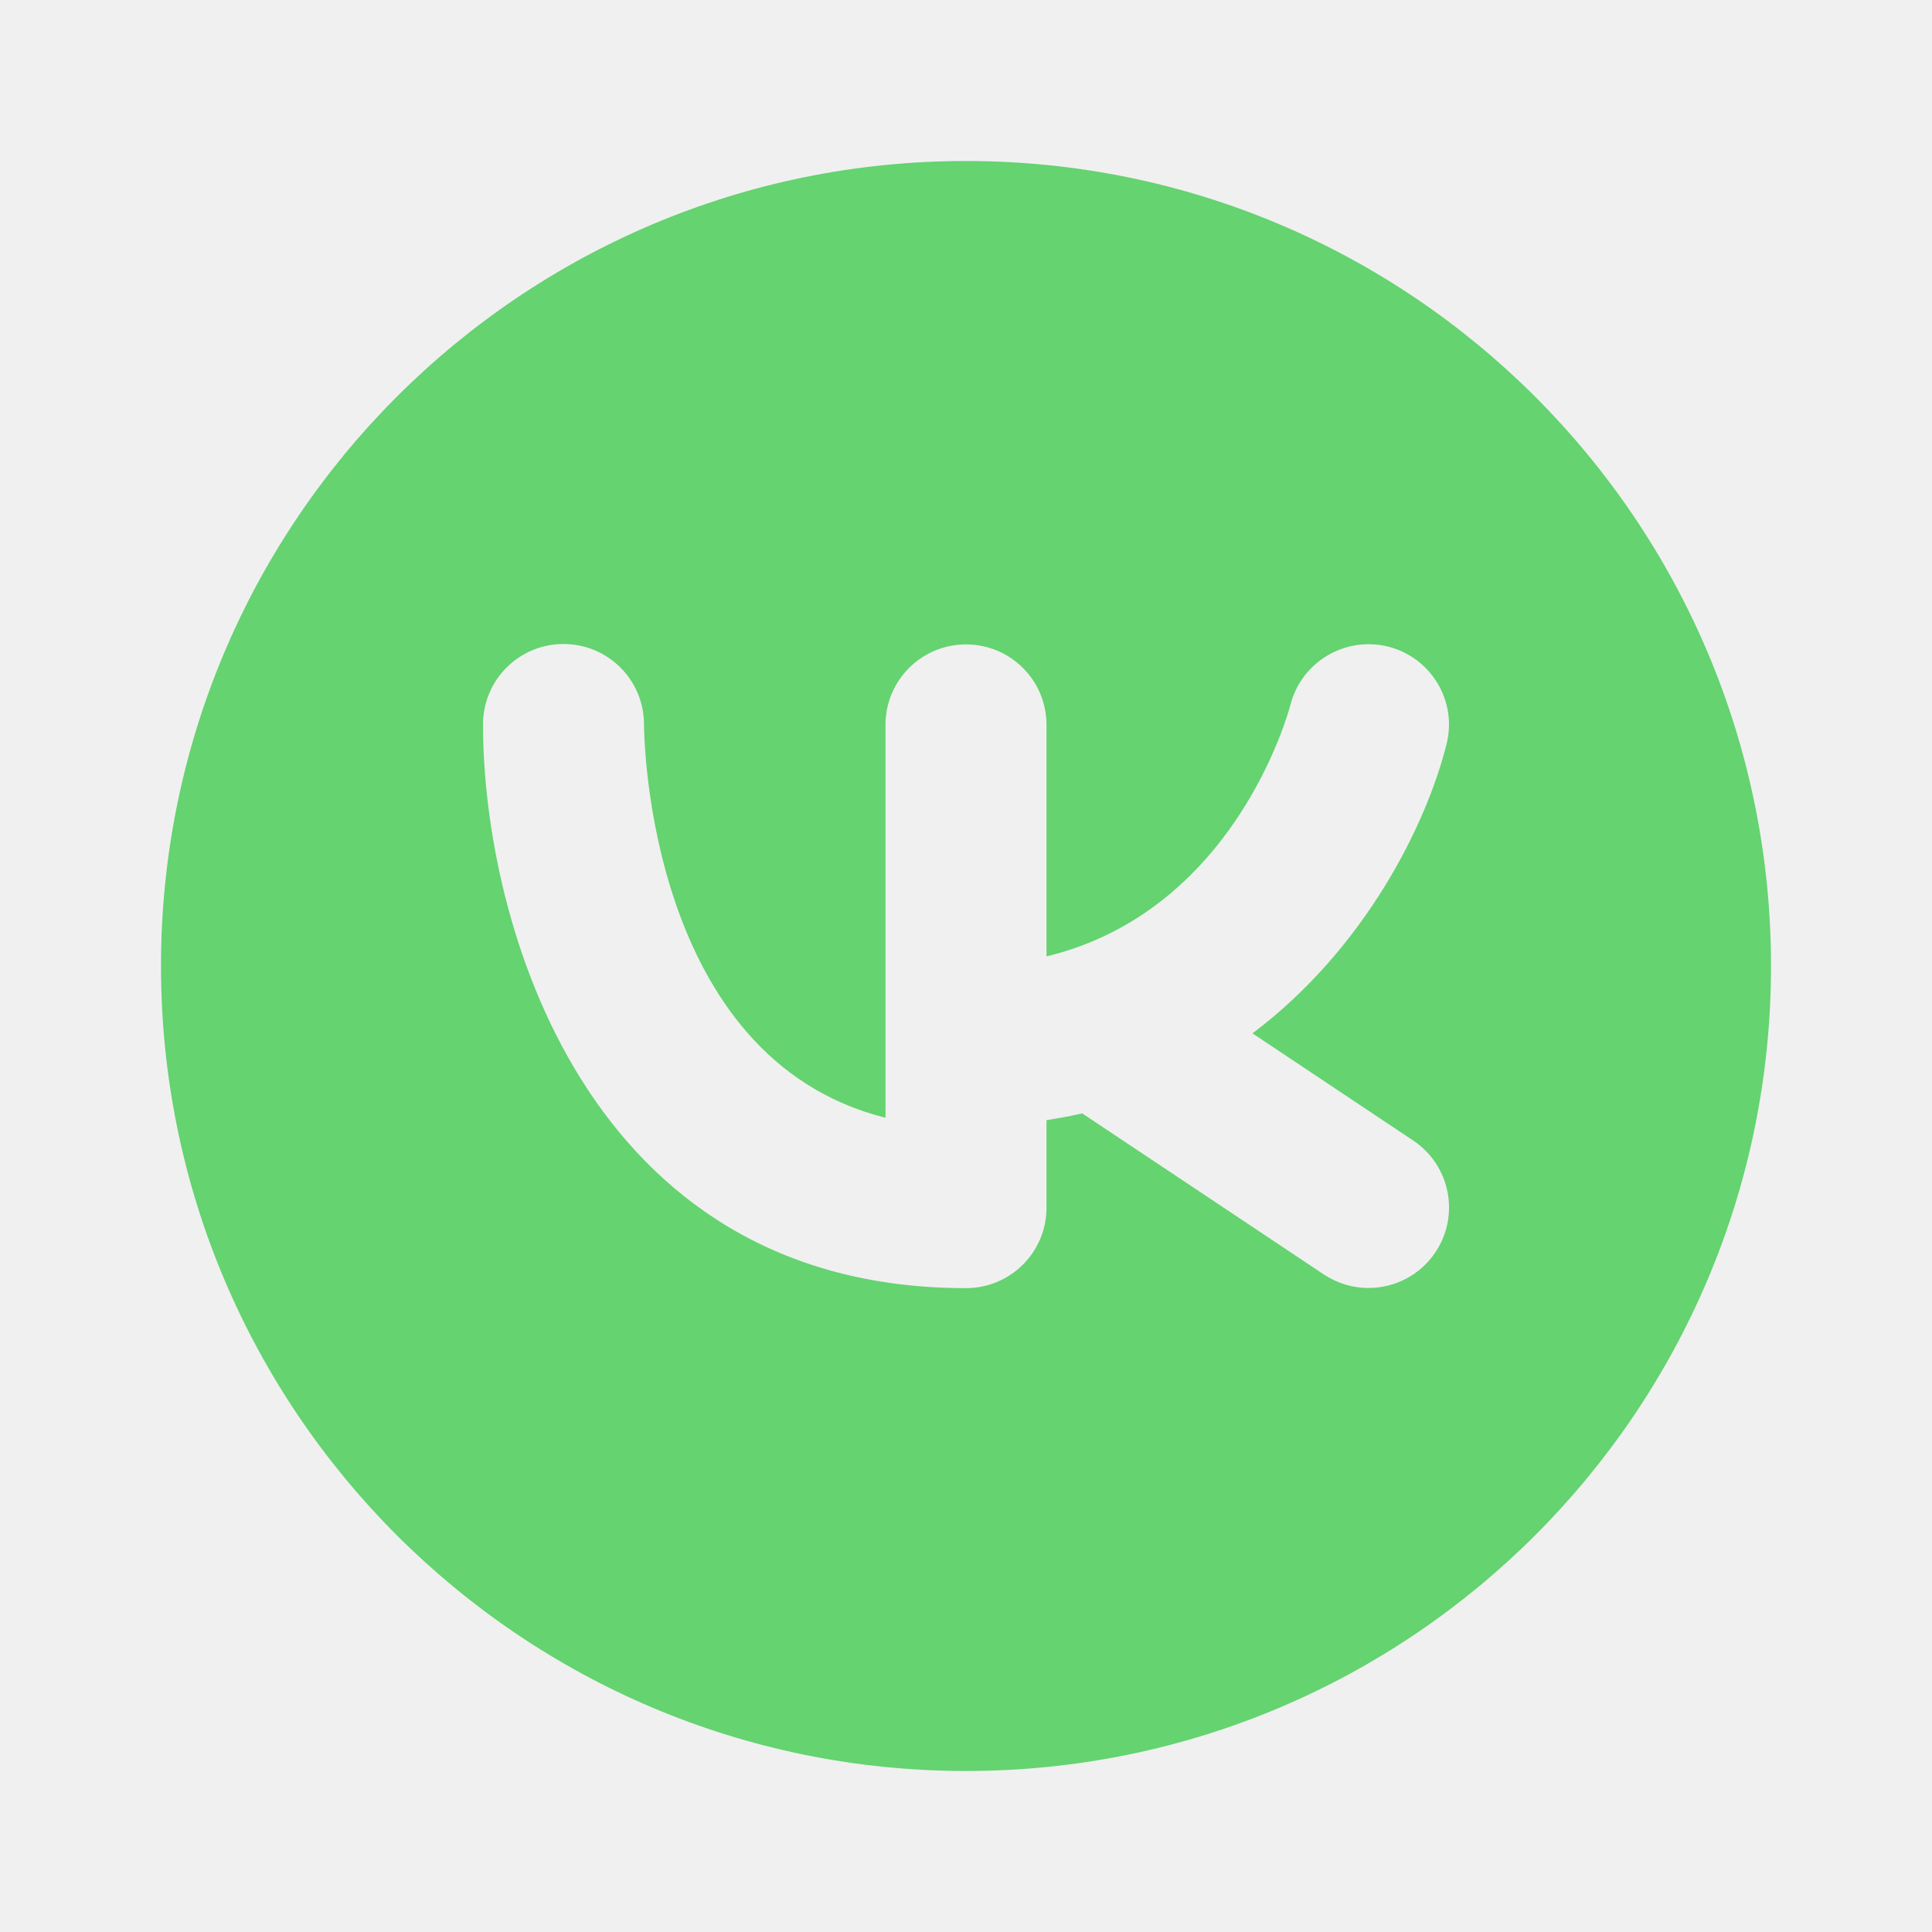
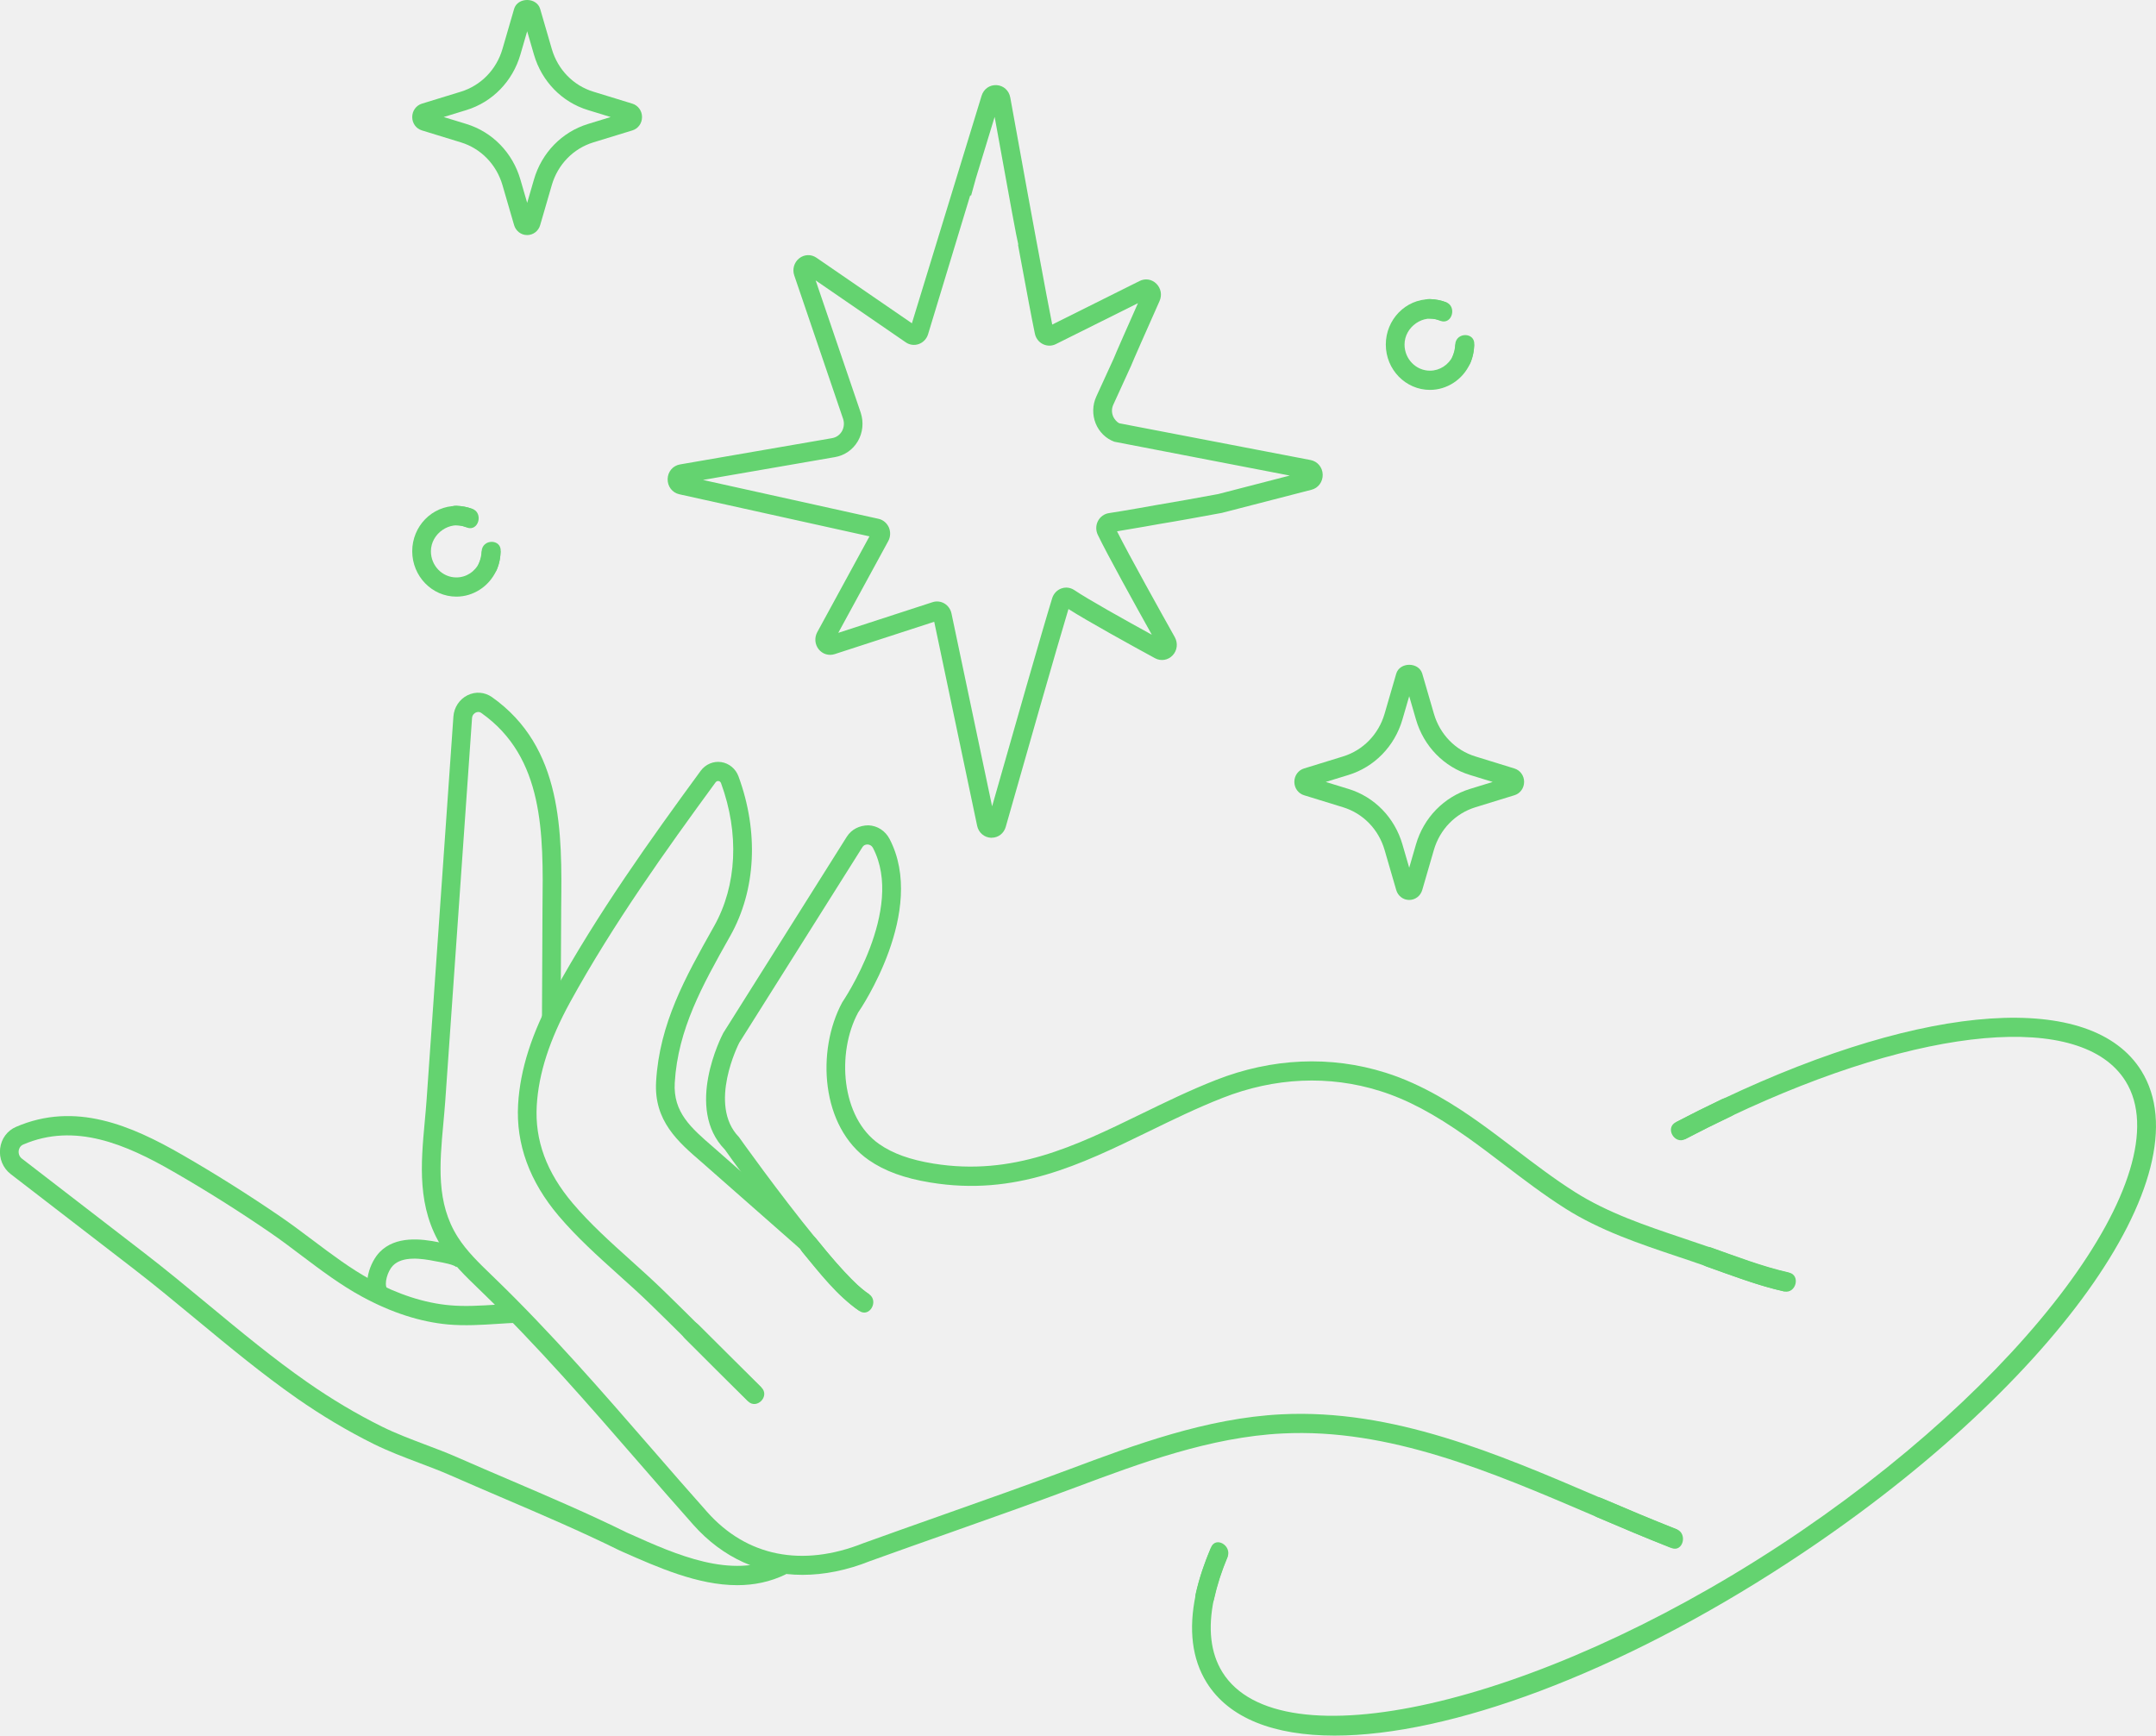
- <svg xmlns="http://www.w3.org/2000/svg" width="85" height="85" viewBox="0 0 85 85" fill="none">
-   <path d="M42.5 7.083C22.939 7.083 7.083 22.939 7.083 42.5C7.083 62.06 22.939 77.916 42.5 77.916C62.061 77.916 77.917 62.06 77.917 42.5C77.917 22.939 62.061 7.083 42.5 7.083ZM62.174 50.178C63.803 51.265 64.242 53.461 63.155 55.09C62.475 56.114 61.349 56.666 60.205 56.666C59.532 56.666 58.848 56.472 58.243 56.071L47.618 48.988L47.614 48.984C47.104 49.105 46.576 49.197 46.042 49.282V53.132C46.042 55.09 44.459 56.673 42.5 56.673C25.691 56.673 21.25 40.453 21.25 31.875C21.25 29.916 22.833 28.333 24.792 28.333C26.747 28.333 28.33 29.913 28.333 31.864C28.337 32.523 28.542 46.566 38.958 49.176V31.892C38.958 29.934 40.541 28.351 42.5 28.351C44.459 28.351 46.042 29.934 46.042 31.892V42.078C54.297 40.077 56.667 31.418 56.776 31C57.265 29.116 59.185 27.975 61.08 28.45C62.971 28.935 64.115 30.844 63.644 32.732C62.758 36.273 60.07 41.724 55.105 45.464L62.174 50.178Z" fill="#64D370" />
+ <svg xmlns="http://www.w3.org/2000/svg" width="359" height="289" viewBox="0 0 359 289" fill="none">
+   <g clip-path="url(#clip0_6019_639)">
+     <path d="M143.06 218.238L144.713 215.52C143.512 214.752 141.004 212.522 135.901 206.283C129.691 198.699 123.107 189.432 123.043 189.336C117.803 183.961 123.043 173.726 123.1 173.623L143.592 141.081C143.857 140.667 144.21 140.616 144.461 140.616C144.648 140.623 145.101 140.697 145.367 141.206C150.729 151.463 140.35 166.748 140.242 166.903C135.894 174.967 136.692 187.638 144.655 193.161C147.322 195.007 150.585 196.196 154.933 196.905C169.078 199.231 179.881 193.951 191.309 188.391C195.248 186.471 199.316 184.485 203.571 182.816C212.254 179.397 221.31 178.998 229.791 181.664C234.319 183.089 238.797 185.467 244.324 189.373C246.43 190.865 248.478 192.423 250.534 193.988C253.761 196.447 257.096 198.98 260.596 201.203C266.426 204.902 273.009 207.11 279.377 209.244C280.923 209.761 282.468 210.278 283.992 210.817L286.608 211.754C290 212.98 293.501 214.25 297.159 215.04L297.799 211.91C294.342 211.164 291.086 209.99 287.636 208.742L284.991 207.789C283.453 207.25 281.893 206.726 280.333 206.202C274.145 204.127 267.741 201.978 262.228 198.478C258.836 196.329 255.558 193.833 252.381 191.419C250.304 189.838 248.22 188.251 246.092 186.744C242.491 184.197 236.978 180.579 230.704 178.614C221.561 175.735 211.794 176.17 202.471 179.833C198.101 181.546 193.983 183.562 189.987 185.504C179.011 190.85 168.661 195.893 155.429 193.752C151.548 193.117 148.68 192.09 146.409 190.51C140.027 186.08 139.279 175.292 142.887 168.602C143.275 168.063 154.38 151.685 148.12 139.693C147.408 138.334 146.093 137.485 144.598 137.426C143.11 137.441 141.788 138.083 140.99 139.346L120.434 172.006C120.103 172.626 113.994 184.581 120.699 191.426C120.699 191.419 120.699 191.419 120.699 191.419C120.678 191.419 127.283 200.715 133.529 208.35C137.892 213.682 141.011 216.923 143.06 218.238Z" fill="#64D370" />
+     <path d="M124.581 233.317L126.737 231.013C124.523 228.827 122.324 226.627 120.117 224.434L116.222 220.549C114.331 218.666 112.427 216.791 110.515 214.93C108.739 213.202 106.878 211.526 105.024 209.857C101.696 206.867 98.26 203.773 95.378 200.376C91.008 195.222 89.039 189.891 89.376 184.094C89.686 178.755 91.504 173.121 94.939 166.859C102.105 153.834 110.831 141.643 119.154 130.271C119.319 130.05 119.542 130.035 119.643 130.057C119.758 130.072 119.966 130.138 120.06 130.404C123.129 138.77 122.712 147.447 118.91 154.21L118.68 154.617C114.123 162.739 109.818 170.404 109.25 180.092C108.862 186.642 112.908 190.134 116.825 193.509L133.105 207.834L135.132 205.405L118.823 191.057C115.05 187.801 112.067 185.231 112.355 180.284C112.879 171.349 117.012 164.002 121.382 156.219L121.612 155.813C125.882 148.215 126.37 138.541 122.971 129.282C122.503 128.004 121.397 127.096 120.088 126.897C118.788 126.705 117.472 127.266 116.674 128.351C108.287 139.804 99.489 152.099 92.237 165.287C88.557 171.984 86.609 178.076 86.271 183.902C85.891 190.489 88.169 196.736 93.035 202.473C96.061 206.04 99.575 209.2 102.975 212.257C104.808 213.904 106.634 215.543 108.38 217.249C110.285 219.102 112.182 220.97 114.065 222.846L117.954 226.723C120.153 228.93 122.36 231.131 124.581 233.317Z" fill="#64D370" />
+     <path d="M133.63 262.233C137.238 262.233 141.018 261.479 144.864 259.944C149.183 258.386 153.568 256.835 157.945 255.292C165.046 252.781 172.147 250.27 179.205 247.627C189.663 243.713 201.523 239.275 213.547 238.692C231.315 237.791 248.356 245.109 264.83 252.153L265.671 252.515C269.868 254.302 274.044 256.082 278.191 257.699L279.291 254.708C275.173 253.098 271.033 251.341 266.864 249.561L266.023 249.207C249.24 242.022 231.918 234.579 213.396 235.502C200.89 236.115 188.801 240.641 178.135 244.629C171.091 247.265 164.004 249.768 156.924 252.271C152.54 253.822 148.156 255.373 143.778 256.953C133.572 261.022 124.343 259.176 117.76 251.769C114.676 248.306 111.629 244.799 108.581 241.291C100.258 231.707 91.648 221.797 82.383 212.84L81.851 212.323C79.724 210.271 77.711 208.329 76.223 205.988C72.615 200.309 73.197 193.885 73.823 187.077C73.938 185.807 74.053 184.544 74.146 183.274L78.602 119.557C78.645 118.981 79.07 118.722 79.199 118.663C79.393 118.567 79.767 118.449 80.148 118.722C90.62 126.114 90.476 138.814 90.332 151.094L90.246 169.451L93.358 169.466L93.445 151.124C93.588 138.615 93.746 124.43 81.909 116.071C80.694 115.229 79.184 115.111 77.848 115.768C76.504 116.433 75.605 117.792 75.497 119.313L71.041 183.031C70.955 184.271 70.84 185.519 70.725 186.759C70.078 193.811 69.41 201.099 73.614 207.716C75.311 210.381 77.553 212.545 79.724 214.635L80.255 215.151C89.412 224.012 97.98 233.87 106.26 243.403C109.314 246.918 112.369 250.44 115.46 253.911C120.347 259.405 126.665 262.233 133.63 262.233Z" fill="#64D370" />
+     <path d="M122.755 263.953C125.515 263.953 128.253 263.421 130.898 262.122L129.554 259.242C121.871 263.03 112.484 258.829 104.937 255.439L104.384 255.196C98.037 252.065 91.367 249.214 84.92 246.453C82.016 245.212 79.113 243.972 76.231 242.702C74.434 241.911 72.608 241.217 70.775 240.531C68.382 239.622 65.902 238.692 63.566 237.533C59.369 235.45 55.214 232.977 51.211 230.186C45.511 226.22 40.034 221.679 34.73 217.285C31.172 214.339 27.622 211.4 23.977 208.594L3.63 192.91C3.256 192.622 3.055 192.135 3.112 191.618C3.141 191.397 3.27 190.835 3.874 190.577C12.485 186.87 20.988 190.555 28.879 195.104C34.328 198.242 39.74 201.646 44.958 205.227C46.748 206.453 48.494 207.767 50.233 209.089C53.432 211.496 56.731 213.985 60.303 215.919C65.176 218.57 69.992 220.121 74.613 220.542C77.373 220.786 80.191 220.616 82.908 220.438C84.029 220.365 85.15 220.291 86.257 220.254L86.142 217.057C85.006 217.101 83.864 217.175 82.714 217.241C80.112 217.404 77.424 217.581 74.879 217.344C70.675 216.968 66.254 215.535 61.748 213.091C58.384 211.26 55.178 208.838 52.073 206.505C50.284 205.161 48.501 203.817 46.676 202.569C41.386 198.951 35.909 195.495 30.396 192.32C21.821 187.38 12.528 183.385 2.667 187.638C1.208 188.266 0.216 189.61 0.022 191.242C-0.18 192.881 0.496 194.513 1.783 195.502L22.109 211.164C25.724 213.948 29.246 216.865 32.775 219.789C38.13 224.219 43.664 228.805 49.457 232.851C53.59 235.731 57.881 238.286 62.208 240.435C64.68 241.66 67.239 242.62 69.704 243.558C71.48 244.23 73.255 244.895 75.001 245.663C77.891 246.933 80.802 248.181 83.713 249.429C90.124 252.168 96.758 255.011 103.076 258.127L103.672 258.4C109.429 260.933 116.15 263.953 122.755 263.953Z" fill="#64D370" />
+     <path d="M61.906 216.429L64.465 214.613C63.897 213.763 64.544 211.644 65.428 210.743C67.016 209.111 70.186 209.54 72.436 209.998L73.047 210.108C73.744 210.234 75.591 210.574 75.979 210.994L78.243 208.794C77.237 207.701 75.469 207.302 73.6 206.955L73.054 206.852C70.1 206.254 65.881 205.766 63.236 208.476C61.618 210.138 60.217 213.919 61.906 216.429Z" fill="#64D370" />
+     <path d="M297.051 215.041C292.61 214.029 288.362 212.397 284.064 210.869C282.145 210.189 282.971 207.036 284.905 207.723C289.195 209.244 293.443 210.876 297.892 211.895C299.883 212.346 299.042 215.491 297.051 215.041Z" fill="#64D370" />
+     <path d="M266.699 249.458C270.839 251.223 274.979 252.98 279.169 254.627C281.059 255.366 280.24 258.519 278.328 257.773C274.145 256.126 269.998 254.376 265.858 252.604C263.996 251.814 264.808 248.653 266.699 249.458Z" fill="#64D370" />
+     <path d="M135.836 206.165C138.481 209.377 141.234 213.128 144.691 215.476C146.388 216.628 144.799 219.449 143.089 218.289C139.373 215.771 136.433 211.931 133.587 208.468C132.279 206.873 134.514 204.562 135.836 206.165Z" fill="#64D370" />
+     <path d="M116.265 220.549C119.772 224.035 123.266 227.542 126.78 231.02C128.254 232.475 126.011 234.779 124.538 233.324C121.016 229.853 117.523 226.346 114.022 222.853C112.549 221.391 114.791 219.087 116.265 220.549Z" fill="#64D370" />
+     <path d="M165.118 139.493C166.218 139.493 167.159 138.777 167.468 137.684C170.537 126.874 176.014 107.69 177.912 101.413C181.124 103.451 188.183 107.35 192.323 109.602C193.3 110.134 194.493 109.942 195.262 109.122C196.031 108.31 196.168 107.092 195.622 106.102C193.343 102.041 188.096 92.633 185.998 88.469C188.693 88.04 193.02 87.258 193.02 87.258C196.225 86.734 199.841 86.069 203.456 85.404L218.384 81.55C219.52 81.262 220.282 80.213 220.246 79.01C220.21 77.814 219.376 76.824 218.233 76.603L186.378 70.481C186.033 70.326 185.573 69.876 185.329 69.278C185.085 68.665 185.099 67.993 185.379 67.387L188.333 60.919C188.571 60.298 190.957 54.886 193.084 50.116C193.523 49.119 193.314 48.004 192.56 47.251C191.805 46.49 190.691 46.313 189.749 46.793L175.209 54.044C174.706 51.578 173.865 47.036 172.895 41.809L172.499 39.704C172.147 37.865 170.559 29.145 168.223 16.237C168.014 15.071 167.094 14.243 165.952 14.177C164.794 14.103 163.788 14.819 163.443 15.957L151.843 53.83L135.951 42.916C135.074 42.303 133.91 42.347 133.069 43.02C132.228 43.691 131.897 44.836 132.257 45.87L140.393 69.765C140.616 70.451 140.537 71.212 140.177 71.832C139.818 72.438 139.236 72.844 138.524 72.962L113.224 77.334C112.038 77.54 111.197 78.537 111.169 79.77C111.147 81.003 111.945 82.045 113.117 82.303L144.777 89.311L136.08 105.268C135.585 106.191 135.678 107.306 136.325 108.118C136.972 108.923 138 109.233 138.977 108.923L155.559 103.532L162.703 137.492C162.94 138.644 163.874 139.449 165.032 139.501C165.053 139.493 165.082 139.493 165.118 139.493ZM177.538 97.839C177.265 97.839 176.992 97.891 176.726 97.987C176 98.253 175.439 98.844 175.202 99.604C173.7 104.455 168.51 122.606 165.197 134.265L158.434 102.152C158.29 101.45 157.859 100.852 157.262 100.49C156.665 100.136 155.939 100.054 155.285 100.269L139.581 105.378L147.904 90.101C148.285 89.399 148.321 88.55 148.005 87.819C147.681 87.088 147.034 86.549 146.272 86.386L117.055 79.918L139.027 76.115C140.616 75.849 142.003 74.889 142.83 73.486C143.67 72.061 143.843 70.333 143.325 68.731L135.815 46.689L150.815 56.998C151.462 57.448 152.267 57.551 153 57.286C153.733 57.02 154.308 56.414 154.538 55.646L161.567 32.482L161.682 32.637L162.494 29.698L165.621 19.464C168.417 34.904 169.222 39.327 169.56 40.723L169.509 40.738L169.819 42.414C170.918 48.351 171.86 53.402 172.327 55.587C172.499 56.348 172.981 56.975 173.671 57.308C174.361 57.64 175.144 57.64 175.827 57.293L189.483 50.485C188.111 53.586 185.595 59.257 185.458 59.671L182.548 66.028C181.901 67.439 181.865 69.063 182.44 70.503C183.015 71.921 184.143 73.036 185.552 73.553L214.762 79.187L202.852 82.266C199.302 82.916 195.708 83.573 192.495 84.105C192.466 84.112 187.083 85.079 184.653 85.441C183.877 85.552 183.187 86.047 182.821 86.763C182.454 87.472 182.447 88.336 182.799 89.059C184.316 92.235 188.988 100.66 191.791 105.689C187.298 103.222 181.139 99.781 178.882 98.253C178.479 97.987 178.012 97.839 177.538 97.839ZM135.175 44.806C135.182 44.806 135.182 44.814 135.175 44.806V44.806Z" fill="#64D370" />
+     <path d="M222.229 289C241.262 289 269.343 278.78 297.878 260.106C341.527 231.566 367.301 195.635 356.57 178.319C348.312 165.006 320.971 166.837 286.895 182.971C284.329 184.19 281.734 185.482 279.125 186.848L280.541 189.698C283.114 188.347 285.666 187.077 288.196 185.881C320.274 170.692 346.688 168.351 353.94 180.04C363.413 195.31 336.977 230.754 296.21 257.418C255.443 284.09 213.008 293.704 203.535 278.426C201.573 275.251 201.098 271.145 202.14 266.205C202.608 263.99 203.384 261.605 204.448 259.124L201.594 257.839C200.451 260.512 199.61 263.104 199.1 265.533C197.885 271.322 198.489 276.233 200.911 280.147C204.627 286.135 212.16 289 222.229 289Z" fill="#64D370" />
+     <path d="M288.347 185.829C285.752 187.062 283.186 188.347 280.635 189.676C278.816 190.629 277.206 187.815 279.032 186.863C281.584 185.534 284.149 184.249 286.744 183.016C288.591 182.137 290.201 184.95 288.347 185.829Z" fill="#64D370" />
+     <path d="M204.39 259.302C203.441 261.568 202.687 263.894 202.148 266.302C201.695 268.347 198.633 267.483 199.086 265.438C199.682 262.75 200.588 260.195 201.644 257.662C202.449 255.735 205.188 257.396 204.39 259.302Z" fill="#64D370" />
+     <path d="M234.65 149.853C235.656 149.853 236.533 149.189 236.82 148.199L238.761 141.517C239.76 138.098 242.34 135.447 245.668 134.421L252.166 132.419C253.129 132.131 253.783 131.231 253.783 130.189C253.783 129.148 253.129 128.255 252.158 127.959L245.675 125.958C242.347 124.939 239.767 122.288 238.768 118.862L236.827 112.187C236.245 110.201 233.076 110.201 232.486 112.18V112.187L230.546 118.862C229.547 122.281 226.966 124.932 223.638 125.958L217.141 127.959C216.178 128.247 215.524 129.148 215.524 130.189C215.524 131.231 216.178 132.124 217.141 132.419L223.638 134.421C226.966 135.44 229.547 138.09 230.546 141.517L232.486 148.192C232.774 149.189 233.643 149.853 234.65 149.853ZM248.55 130.204L244.777 131.364C240.443 132.693 237.072 136.148 235.778 140.601L234.65 144.485L233.521 140.601C232.227 136.141 228.864 132.685 224.53 131.364L220.749 130.204L224.53 129.045C228.864 127.716 232.227 124.26 233.521 119.807L234.65 115.923L235.778 119.807C237.072 124.267 240.443 127.723 244.777 129.045L248.55 130.204ZM251.26 131.031L251.267 131.039C251.267 131.039 251.267 131.031 251.26 131.031ZM218.025 129.362C218.032 129.362 218.032 129.362 218.025 129.362V129.362ZM251.274 129.362H251.267C251.274 129.362 251.274 129.362 251.274 129.362Z" fill="#64D370" />
+     <path d="M87.774 39.143C88.78 39.143 89.657 38.479 89.944 37.489L91.885 30.806C92.884 27.388 95.464 24.729 98.792 23.71L105.289 21.717C106.253 21.429 106.907 20.535 106.907 19.494C106.914 18.46 106.26 17.559 105.289 17.257L98.792 15.263C95.464 14.244 92.884 11.593 91.885 8.167L89.944 1.491C89.362 -0.495 86.192 -0.502 85.603 1.484V1.491L83.662 8.167C82.663 11.586 80.083 14.236 76.755 15.263L70.258 17.257C69.287 17.559 68.641 18.453 68.641 19.494C68.641 20.535 69.295 21.429 70.265 21.717L76.755 23.71C80.083 24.729 82.663 27.388 83.662 30.806L85.603 37.482C85.898 38.479 86.775 39.143 87.774 39.143ZM101.681 19.487L97.901 20.646C93.567 21.975 90.203 25.431 88.909 29.891L87.781 33.775L86.652 29.891C85.359 25.431 81.995 21.975 77.661 20.646L73.88 19.487L77.661 18.327C81.995 16.998 85.359 13.542 86.652 9.09L87.781 5.206L88.909 9.09C90.203 13.55 93.567 17.006 97.901 18.327L101.681 19.487ZM71.156 18.652C71.156 18.652 71.163 18.652 71.163 18.66L71.156 18.652ZM104.405 18.652H104.398C104.405 18.652 104.405 18.652 104.405 18.652Z" fill="#64D370" />
+     <path d="M75.993 99.347C78.803 99.347 81.405 97.663 82.62 95.064C83.101 94.037 83.338 92.945 83.338 91.8H80.226C80.226 92.465 80.09 93.092 79.809 93.676C79.098 95.204 77.632 96.149 75.986 96.149C73.65 96.149 71.752 94.2 71.752 91.793C71.752 88.824 74.936 86.646 77.596 87.768L78.767 84.807C77.883 84.438 76.942 84.246 75.986 84.246C71.932 84.246 68.64 87.628 68.64 91.793C68.647 95.957 71.939 99.347 75.993 99.347Z" fill="#64D370" />
+     <path d="M79.688 93.934C79.99 93.188 80.155 92.62 80.198 91.793C80.313 89.703 83.49 89.696 83.375 91.793C83.317 92.856 83.152 93.809 82.75 94.798C81.981 96.711 78.904 95.869 79.688 93.934Z" fill="#64D370" />
+     <path d="M77.768 87.857C77.208 87.613 76.611 87.48 76 87.473C73.973 87.34 73.959 84.076 76 84.209C76.92 84.268 77.733 84.401 78.617 84.711C80.536 85.376 79.709 88.529 77.768 87.857Z" fill="#64D370" />
+     <path d="M238.107 64.922C240.917 64.922 243.519 63.238 244.734 60.639C245.215 59.613 245.459 58.52 245.459 57.375H242.347C242.347 58.032 242.204 58.66 241.93 59.251C241.226 60.75 239.731 61.724 238.107 61.724C235.771 61.724 233.873 59.775 233.873 57.375C233.873 54.407 237.036 52.221 239.709 53.343L240.881 50.383C239.997 50.013 239.055 49.821 238.099 49.821C234.046 49.821 230.754 53.211 230.754 57.375C230.754 61.54 234.053 64.922 238.107 64.922Z" fill="#64D370" />
+     <path d="M241.801 59.508C242.103 58.763 242.268 58.194 242.311 57.367C242.426 55.277 245.603 55.27 245.488 57.367C245.431 58.43 245.265 59.383 244.863 60.372C244.087 62.285 241.018 61.45 241.801 59.508Z" fill="#64D370" />
+     <path d="M239.875 53.439C239.314 53.195 238.717 53.062 238.107 53.055C236.08 52.922 236.065 49.658 238.107 49.791C239.026 49.85 239.839 49.983 240.723 50.293C242.649 50.958 241.822 54.111 239.875 53.439Z" fill="#64D370" />
+   </g>
+   <defs>
+     <clipPath id="clip0_6019_639">
+       <rect width="359" height="289" fill="white" transform="matrix(-1 0 0 1 359 0)" />
+     </clipPath>
+   </defs>
</svg>
